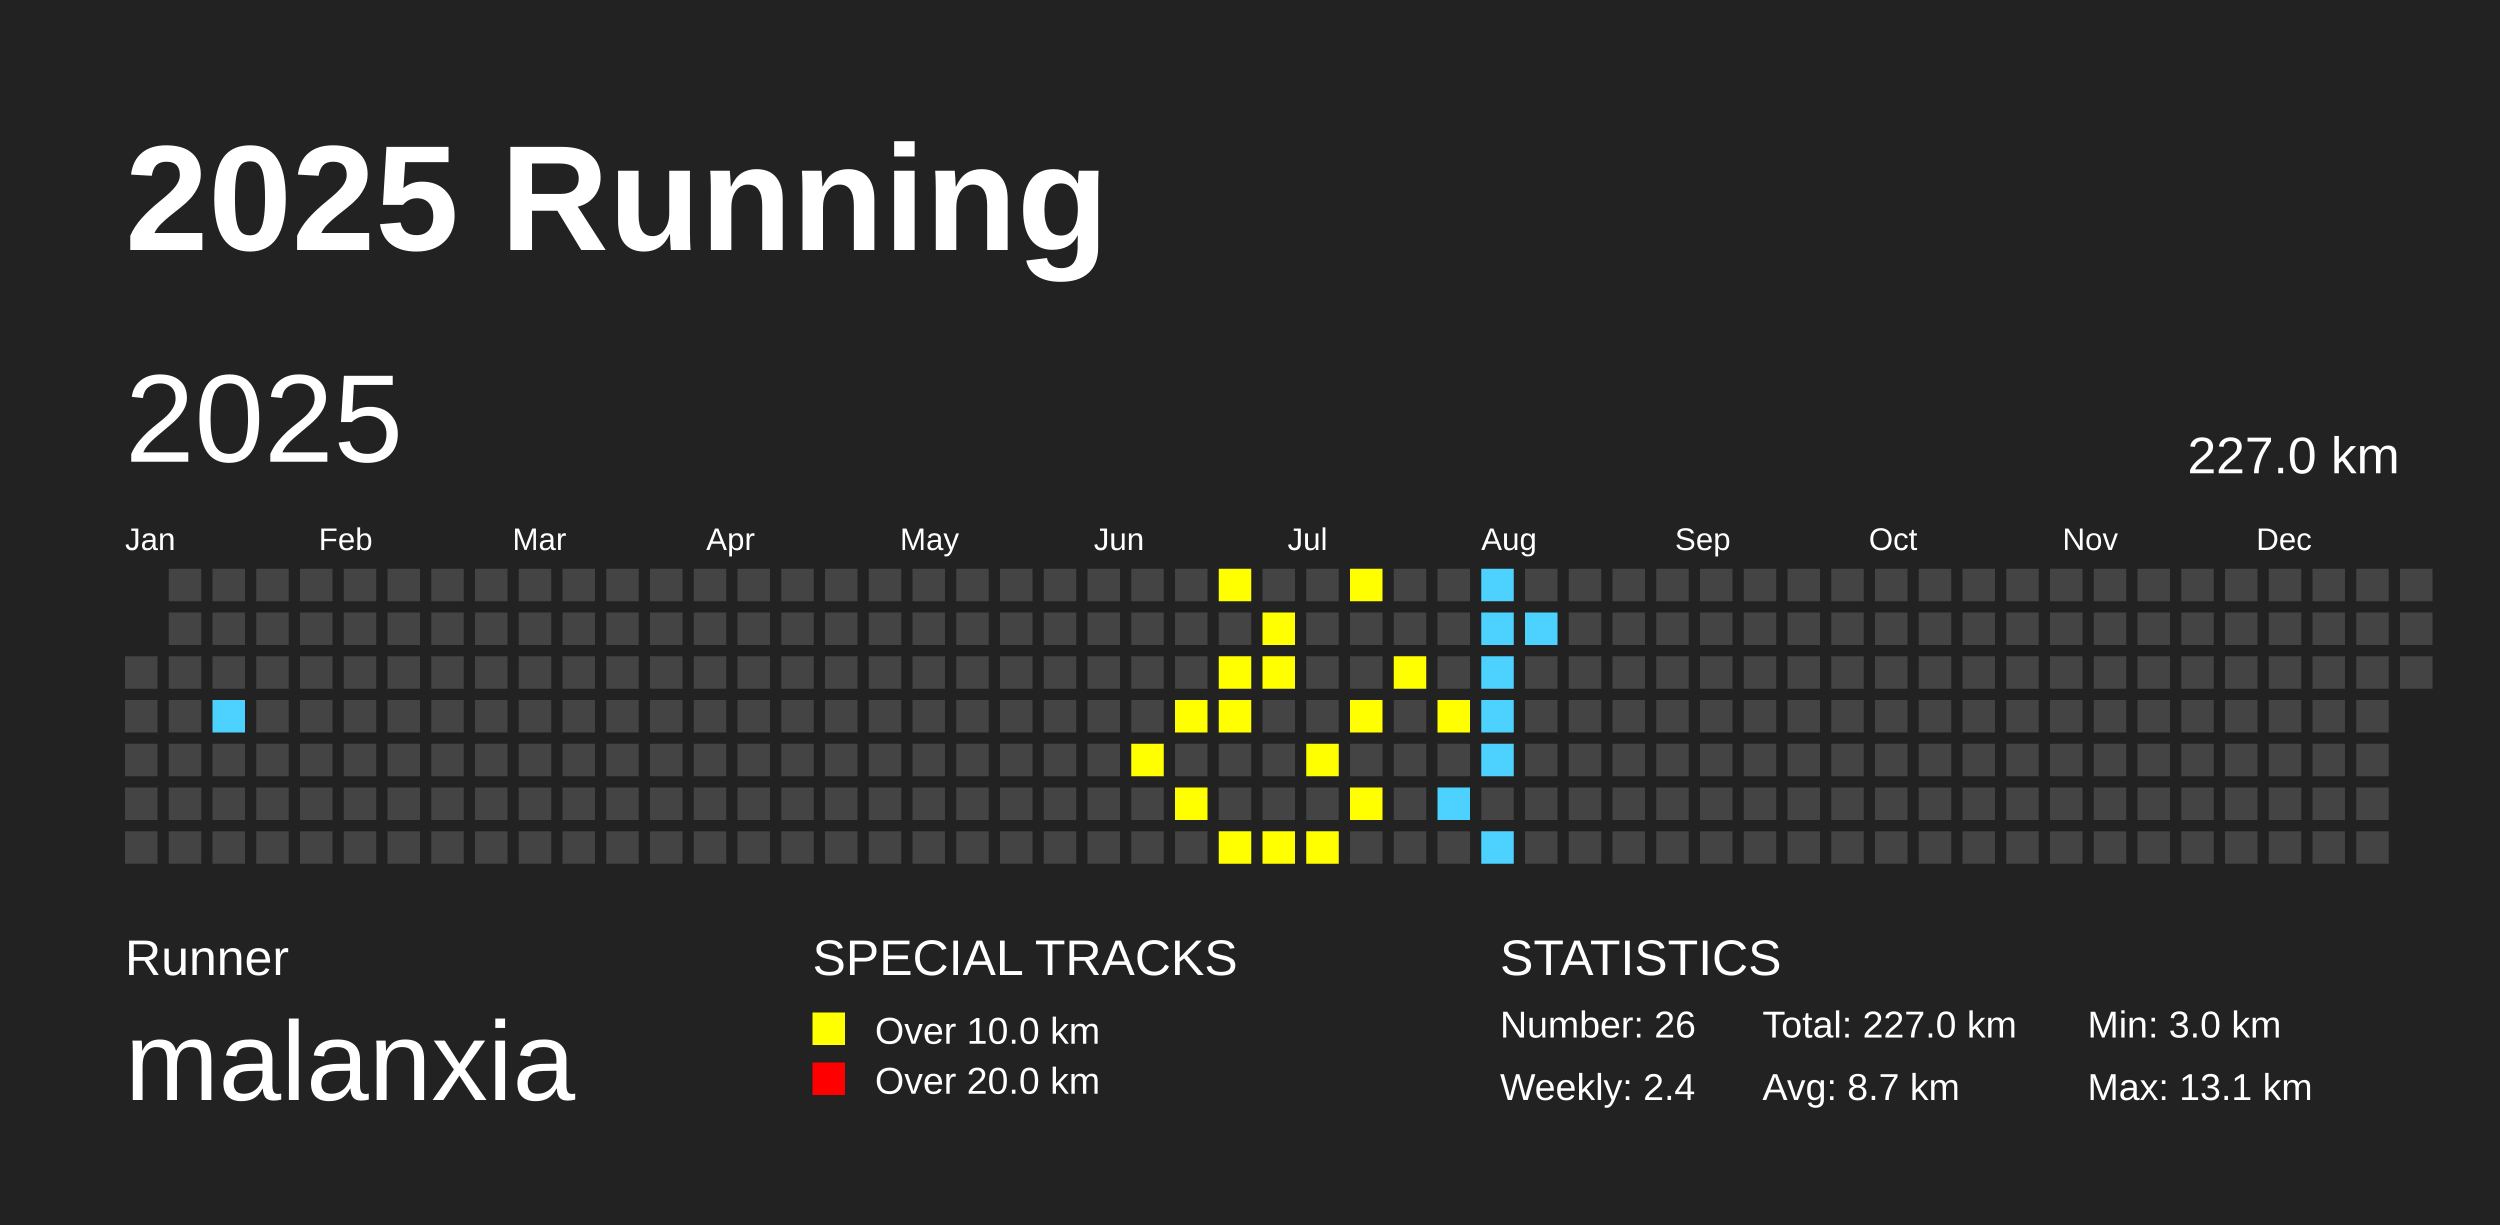
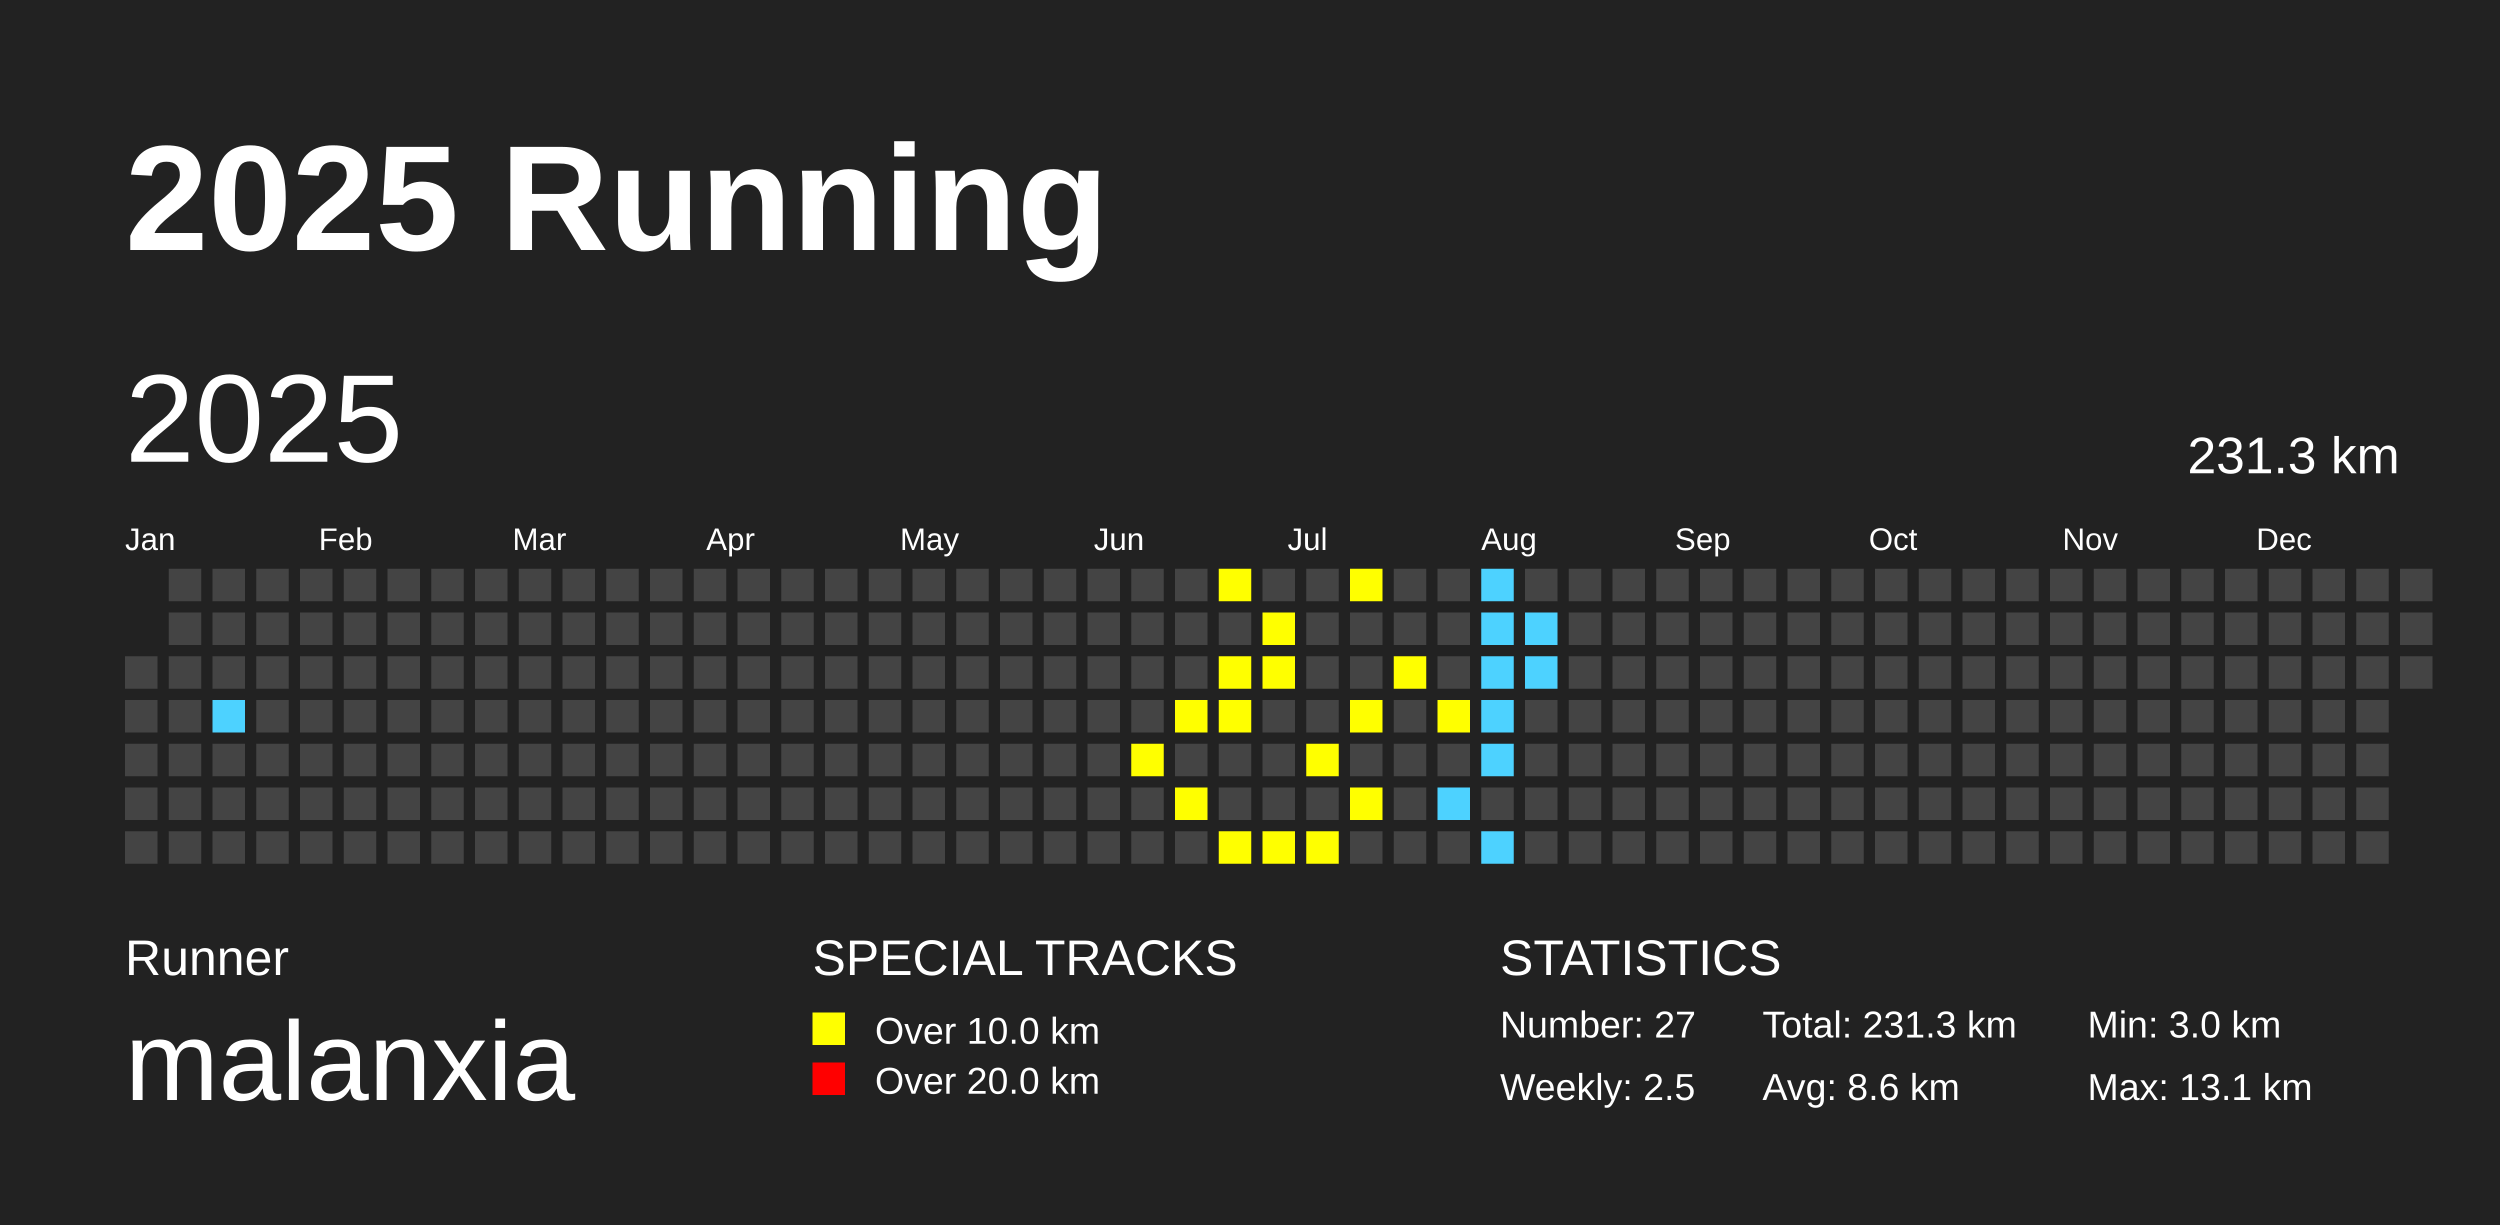
<svg xmlns="http://www.w3.org/2000/svg" baseProfile="full" height="98mm" version="1.1" viewBox="0,0,200,98" width="200mm">
  <defs />
  <rect fill="#222222" height="98" width="200" x="0" y="0" />
  <text fill="#FFFFFF" style="font-size:12px; font-family:Arial; font-weight:bold;" x="10" y="20">2025 Running</text>
  <text fill="#FFFFFF" style="font-size:4px; font-family:Arial" x="10" y="78">Runner</text>
  <text fill="#FFFFFF" style="font-size:9px; font-family:Arial" x="10" y="88">malanxia</text>
  <text fill="#FFFFFF" style="font-size:4px; font-family:Arial" x="65" y="78">SPECIAL TRACKS</text>
  <rect fill="yellow" height="2.6" width="2.6" x="65" y="81" />
  <text fill="#FFFFFF" style="font-size:3px; font-family:Arial" x="70" y="83.5">Over 10.0 km</text>
  <rect fill="red" height="2.6" width="2.6" x="65" y="85" />
  <text fill="#FFFFFF" style="font-size:3px; font-family:Arial" x="70" y="87.5">Over 20.0 km</text>
  <text fill="#FFFFFF" style="font-size:4px; font-family:Arial" x="120" y="78">STATISTICS</text>
-   <text fill="#FFFFFF" style="font-size:3px; font-family:Arial" x="120" y="83">Number: 26</text>
-   <text fill="#FFFFFF" style="font-size:3px; font-family:Arial" x="120" y="88">Weekly: 2.4</text>
-   <text fill="#FFFFFF" style="font-size:3px; font-family:Arial" x="141" y="83">Total: 227.0 km</text>
-   <text fill="#FFFFFF" style="font-size:3px; font-family:Arial" x="141" y="88">Avg: 8.7 km</text>
+   <text fill="#FFFFFF" style="font-size:3px; font-family:Arial" x="120" y="83">Number: 27</text>
+   <text fill="#FFFFFF" style="font-size:3px; font-family:Arial" x="120" y="88">Weekly: 2.5</text>
+   <text fill="#FFFFFF" style="font-size:3px; font-family:Arial" x="141" y="83">Total: 231.3 km</text>
+   <text fill="#FFFFFF" style="font-size:3px; font-family:Arial" x="141" y="88">Avg: 8.6 km</text>
  <text fill="#FFFFFF" style="font-size:3px; font-family:Arial" x="167" y="83">Min: 3.0 km</text>
  <text fill="#FFFFFF" style="font-size:3px; font-family:Arial" x="167" y="88">Max: 13.1 km</text>
  <text dominant-baseline="hanging" fill="#FFFFFF" style="font-size:10.0px; font-family:Arial;" x="10" y="30">2025</text>
-   <text dominant-baseline="hanging" fill="#FFFFFF" style="font-size:4.125px; font-family:Arial;" x="175" y="35">227.0 km</text>
+   <text dominant-baseline="hanging" fill="#FFFFFF" style="font-size:4.125px; font-family:Arial;" x="175" y="35">231.3 km</text>
  <text fill="#FFFFFF" style="font-size:2.5px; font-family:Arial" x="10.0" y="44">Jan</text>
  <text fill="#FFFFFF" style="font-size:2.5px; font-family:Arial" x="25.5" y="44">Feb</text>
  <text fill="#FFFFFF" style="font-size:2.5px; font-family:Arial" x="41.0" y="44">Mar</text>
  <text fill="#FFFFFF" style="font-size:2.5px; font-family:Arial" x="56.5" y="44">Apr</text>
  <text fill="#FFFFFF" style="font-size:2.5px; font-family:Arial" x="72.0" y="44">May</text>
  <text fill="#FFFFFF" style="font-size:2.5px; font-family:Arial" x="87.5" y="44">Jun</text>
  <text fill="#FFFFFF" style="font-size:2.5px; font-family:Arial" x="103.0" y="44">Jul</text>
  <text fill="#FFFFFF" style="font-size:2.5px; font-family:Arial" x="118.5" y="44">Aug</text>
  <text fill="#FFFFFF" style="font-size:2.5px; font-family:Arial" x="134.0" y="44">Sep</text>
  <text fill="#FFFFFF" style="font-size:2.5px; font-family:Arial" x="149.5" y="44">Oct</text>
  <text fill="#FFFFFF" style="font-size:2.5px; font-family:Arial" x="165.0" y="44">Nov</text>
  <text fill="#FFFFFF" style="font-size:2.5px; font-family:Arial" x="180.5" y="44">Dec</text>
  <rect fill="#444444" height="2.6" width="2.6" x="10.0" y="52.5" />
  <rect fill="#444444" height="2.6" width="2.6" x="10.0" y="56.0" />
  <rect fill="#444444" height="2.6" width="2.6" x="10.0" y="59.5" />
  <rect fill="#444444" height="2.6" width="2.6" x="10.0" y="63.0" />
  <rect fill="#444444" height="2.6" width="2.6" x="10.0" y="66.5" />
  <rect fill="#444444" height="2.6" width="2.6" x="13.5" y="45.5" />
  <rect fill="#444444" height="2.6" width="2.6" x="13.5" y="49.0" />
  <rect fill="#444444" height="2.6" width="2.6" x="13.5" y="52.5" />
  <rect fill="#444444" height="2.6" width="2.6" x="13.5" y="56.0" />
  <rect fill="#444444" height="2.6" width="2.6" x="13.5" y="59.5" />
  <rect fill="#444444" height="2.6" width="2.6" x="13.5" y="63.0" />
  <rect fill="#444444" height="2.6" width="2.6" x="13.5" y="66.5" />
  <rect fill="#444444" height="2.6" width="2.6" x="17.0" y="45.5" />
  <rect fill="#444444" height="2.6" width="2.6" x="17.0" y="49.0" />
  <rect fill="#444444" height="2.6" width="2.6" x="17.0" y="52.5" />
  <rect fill="#4DD2FF" height="2.6" width="2.6" x="17.0" y="56.0" />
  <rect fill="#444444" height="2.6" width="2.6" x="17.0" y="59.5" />
  <rect fill="#444444" height="2.6" width="2.6" x="17.0" y="63.0" />
  <rect fill="#444444" height="2.6" width="2.6" x="17.0" y="66.5" />
  <rect fill="#444444" height="2.6" width="2.6" x="20.5" y="45.5" />
  <rect fill="#444444" height="2.6" width="2.6" x="20.5" y="49.0" />
  <rect fill="#444444" height="2.6" width="2.6" x="20.5" y="52.5" />
  <rect fill="#444444" height="2.6" width="2.6" x="20.5" y="56.0" />
  <rect fill="#444444" height="2.6" width="2.6" x="20.5" y="59.5" />
  <rect fill="#444444" height="2.6" width="2.6" x="20.5" y="63.0" />
  <rect fill="#444444" height="2.6" width="2.6" x="20.5" y="66.5" />
  <rect fill="#444444" height="2.6" width="2.6" x="24.0" y="45.5" />
  <rect fill="#444444" height="2.6" width="2.6" x="24.0" y="49.0" />
  <rect fill="#444444" height="2.6" width="2.6" x="24.0" y="52.5" />
  <rect fill="#444444" height="2.6" width="2.6" x="24.0" y="56.0" />
  <rect fill="#444444" height="2.6" width="2.6" x="24.0" y="59.5" />
  <rect fill="#444444" height="2.6" width="2.6" x="24.0" y="63.0" />
  <rect fill="#444444" height="2.6" width="2.6" x="24.0" y="66.5" />
  <rect fill="#444444" height="2.6" width="2.6" x="27.5" y="45.5" />
  <rect fill="#444444" height="2.6" width="2.6" x="27.5" y="49.0" />
  <rect fill="#444444" height="2.6" width="2.6" x="27.5" y="52.5" />
  <rect fill="#444444" height="2.6" width="2.6" x="27.5" y="56.0" />
  <rect fill="#444444" height="2.6" width="2.6" x="27.5" y="59.5" />
  <rect fill="#444444" height="2.6" width="2.6" x="27.5" y="63.0" />
  <rect fill="#444444" height="2.6" width="2.6" x="27.5" y="66.5" />
  <rect fill="#444444" height="2.6" width="2.6" x="31.0" y="45.5" />
  <rect fill="#444444" height="2.6" width="2.6" x="31.0" y="49.0" />
  <rect fill="#444444" height="2.6" width="2.6" x="31.0" y="52.5" />
  <rect fill="#444444" height="2.6" width="2.6" x="31.0" y="56.0" />
  <rect fill="#444444" height="2.6" width="2.6" x="31.0" y="59.5" />
  <rect fill="#444444" height="2.6" width="2.6" x="31.0" y="63.0" />
  <rect fill="#444444" height="2.6" width="2.6" x="31.0" y="66.5" />
  <rect fill="#444444" height="2.6" width="2.6" x="34.5" y="45.5" />
  <rect fill="#444444" height="2.6" width="2.6" x="34.5" y="49.0" />
  <rect fill="#444444" height="2.6" width="2.6" x="34.5" y="52.5" />
  <rect fill="#444444" height="2.6" width="2.6" x="34.5" y="56.0" />
  <rect fill="#444444" height="2.6" width="2.6" x="34.5" y="59.5" />
  <rect fill="#444444" height="2.6" width="2.6" x="34.5" y="63.0" />
  <rect fill="#444444" height="2.6" width="2.6" x="34.5" y="66.5" />
  <rect fill="#444444" height="2.6" width="2.6" x="38.0" y="45.5" />
  <rect fill="#444444" height="2.6" width="2.6" x="38.0" y="49.0" />
  <rect fill="#444444" height="2.6" width="2.6" x="38.0" y="52.5" />
  <rect fill="#444444" height="2.6" width="2.6" x="38.0" y="56.0" />
  <rect fill="#444444" height="2.6" width="2.6" x="38.0" y="59.5" />
  <rect fill="#444444" height="2.6" width="2.6" x="38.0" y="63.0" />
  <rect fill="#444444" height="2.6" width="2.6" x="38.0" y="66.5" />
  <rect fill="#444444" height="2.6" width="2.6" x="41.5" y="45.5" />
  <rect fill="#444444" height="2.6" width="2.6" x="41.5" y="49.0" />
  <rect fill="#444444" height="2.6" width="2.6" x="41.5" y="52.5" />
  <rect fill="#444444" height="2.6" width="2.6" x="41.5" y="56.0" />
  <rect fill="#444444" height="2.6" width="2.6" x="41.5" y="59.5" />
  <rect fill="#444444" height="2.6" width="2.6" x="41.5" y="63.0" />
  <rect fill="#444444" height="2.6" width="2.6" x="41.5" y="66.5" />
  <rect fill="#444444" height="2.6" width="2.6" x="45.0" y="45.5" />
  <rect fill="#444444" height="2.6" width="2.6" x="45.0" y="49.0" />
  <rect fill="#444444" height="2.6" width="2.6" x="45.0" y="52.5" />
  <rect fill="#444444" height="2.6" width="2.6" x="45.0" y="56.0" />
  <rect fill="#444444" height="2.6" width="2.6" x="45.0" y="59.5" />
  <rect fill="#444444" height="2.6" width="2.6" x="45.0" y="63.0" />
  <rect fill="#444444" height="2.6" width="2.6" x="45.0" y="66.5" />
  <rect fill="#444444" height="2.6" width="2.6" x="48.5" y="45.5" />
  <rect fill="#444444" height="2.6" width="2.6" x="48.5" y="49.0" />
  <rect fill="#444444" height="2.6" width="2.6" x="48.5" y="52.5" />
  <rect fill="#444444" height="2.6" width="2.6" x="48.5" y="56.0" />
  <rect fill="#444444" height="2.6" width="2.6" x="48.5" y="59.5" />
  <rect fill="#444444" height="2.6" width="2.6" x="48.5" y="63.0" />
  <rect fill="#444444" height="2.6" width="2.6" x="48.5" y="66.5" />
  <rect fill="#444444" height="2.6" width="2.6" x="52.0" y="45.5" />
  <rect fill="#444444" height="2.6" width="2.6" x="52.0" y="49.0" />
  <rect fill="#444444" height="2.6" width="2.6" x="52.0" y="52.5" />
  <rect fill="#444444" height="2.6" width="2.6" x="52.0" y="56.0" />
  <rect fill="#444444" height="2.6" width="2.6" x="52.0" y="59.5" />
  <rect fill="#444444" height="2.6" width="2.6" x="52.0" y="63.0" />
  <rect fill="#444444" height="2.6" width="2.6" x="52.0" y="66.5" />
  <rect fill="#444444" height="2.6" width="2.6" x="55.5" y="45.5" />
  <rect fill="#444444" height="2.6" width="2.6" x="55.5" y="49.0" />
  <rect fill="#444444" height="2.6" width="2.6" x="55.5" y="52.5" />
  <rect fill="#444444" height="2.6" width="2.6" x="55.5" y="56.0" />
  <rect fill="#444444" height="2.6" width="2.6" x="55.5" y="59.5" />
  <rect fill="#444444" height="2.6" width="2.6" x="55.5" y="63.0" />
  <rect fill="#444444" height="2.6" width="2.6" x="55.5" y="66.5" />
  <rect fill="#444444" height="2.6" width="2.6" x="59.0" y="45.5" />
  <rect fill="#444444" height="2.6" width="2.6" x="59.0" y="49.0" />
  <rect fill="#444444" height="2.6" width="2.6" x="59.0" y="52.5" />
  <rect fill="#444444" height="2.6" width="2.6" x="59.0" y="56.0" />
  <rect fill="#444444" height="2.6" width="2.6" x="59.0" y="59.5" />
  <rect fill="#444444" height="2.6" width="2.6" x="59.0" y="63.0" />
  <rect fill="#444444" height="2.6" width="2.6" x="59.0" y="66.5" />
  <rect fill="#444444" height="2.6" width="2.6" x="62.5" y="45.5" />
  <rect fill="#444444" height="2.6" width="2.6" x="62.5" y="49.0" />
  <rect fill="#444444" height="2.6" width="2.6" x="62.5" y="52.5" />
  <rect fill="#444444" height="2.6" width="2.6" x="62.5" y="56.0" />
  <rect fill="#444444" height="2.6" width="2.6" x="62.5" y="59.5" />
  <rect fill="#444444" height="2.6" width="2.6" x="62.5" y="63.0" />
  <rect fill="#444444" height="2.6" width="2.6" x="62.5" y="66.5" />
  <rect fill="#444444" height="2.6" width="2.6" x="66.0" y="45.5" />
  <rect fill="#444444" height="2.6" width="2.6" x="66.0" y="49.0" />
  <rect fill="#444444" height="2.6" width="2.6" x="66.0" y="52.5" />
  <rect fill="#444444" height="2.6" width="2.6" x="66.0" y="56.0" />
  <rect fill="#444444" height="2.6" width="2.6" x="66.0" y="59.5" />
  <rect fill="#444444" height="2.6" width="2.6" x="66.0" y="63.0" />
  <rect fill="#444444" height="2.6" width="2.6" x="66.0" y="66.5" />
  <rect fill="#444444" height="2.6" width="2.6" x="69.5" y="45.5" />
  <rect fill="#444444" height="2.6" width="2.6" x="69.5" y="49.0" />
  <rect fill="#444444" height="2.6" width="2.6" x="69.5" y="52.5" />
  <rect fill="#444444" height="2.6" width="2.6" x="69.5" y="56.0" />
  <rect fill="#444444" height="2.6" width="2.6" x="69.5" y="59.5" />
  <rect fill="#444444" height="2.6" width="2.6" x="69.5" y="63.0" />
  <rect fill="#444444" height="2.6" width="2.6" x="69.5" y="66.5" />
  <rect fill="#444444" height="2.6" width="2.6" x="73.0" y="45.5" />
  <rect fill="#444444" height="2.6" width="2.6" x="73.0" y="49.0" />
  <rect fill="#444444" height="2.6" width="2.6" x="73.0" y="52.5" />
  <rect fill="#444444" height="2.6" width="2.6" x="73.0" y="56.0" />
  <rect fill="#444444" height="2.6" width="2.6" x="73.0" y="59.5" />
  <rect fill="#444444" height="2.6" width="2.6" x="73.0" y="63.0" />
  <rect fill="#444444" height="2.6" width="2.6" x="73.0" y="66.5" />
  <rect fill="#444444" height="2.6" width="2.6" x="76.5" y="45.5" />
  <rect fill="#444444" height="2.6" width="2.6" x="76.5" y="49.0" />
  <rect fill="#444444" height="2.6" width="2.6" x="76.5" y="52.5" />
  <rect fill="#444444" height="2.6" width="2.6" x="76.5" y="56.0" />
  <rect fill="#444444" height="2.6" width="2.6" x="76.5" y="59.5" />
  <rect fill="#444444" height="2.6" width="2.6" x="76.5" y="63.0" />
  <rect fill="#444444" height="2.6" width="2.6" x="76.5" y="66.5" />
  <rect fill="#444444" height="2.6" width="2.6" x="80.0" y="45.5" />
  <rect fill="#444444" height="2.6" width="2.6" x="80.0" y="49.0" />
  <rect fill="#444444" height="2.6" width="2.6" x="80.0" y="52.5" />
  <rect fill="#444444" height="2.6" width="2.6" x="80.0" y="56.0" />
  <rect fill="#444444" height="2.6" width="2.6" x="80.0" y="59.5" />
  <rect fill="#444444" height="2.6" width="2.6" x="80.0" y="63.0" />
  <rect fill="#444444" height="2.6" width="2.6" x="80.0" y="66.5" />
  <rect fill="#444444" height="2.6" width="2.6" x="83.5" y="45.5" />
  <rect fill="#444444" height="2.6" width="2.6" x="83.5" y="49.0" />
  <rect fill="#444444" height="2.6" width="2.6" x="83.5" y="52.5" />
  <rect fill="#444444" height="2.6" width="2.6" x="83.5" y="56.0" />
  <rect fill="#444444" height="2.6" width="2.6" x="83.5" y="59.5" />
  <rect fill="#444444" height="2.6" width="2.6" x="83.5" y="63.0" />
  <rect fill="#444444" height="2.6" width="2.6" x="83.5" y="66.5" />
  <rect fill="#444444" height="2.6" width="2.6" x="87.0" y="45.5" />
  <rect fill="#444444" height="2.6" width="2.6" x="87.0" y="49.0" />
  <rect fill="#444444" height="2.6" width="2.6" x="87.0" y="52.5" />
  <rect fill="#444444" height="2.6" width="2.6" x="87.0" y="56.0" />
  <rect fill="#444444" height="2.6" width="2.6" x="87.0" y="59.5" />
  <rect fill="#444444" height="2.6" width="2.6" x="87.0" y="63.0" />
  <rect fill="#444444" height="2.6" width="2.6" x="87.0" y="66.5" />
  <rect fill="#444444" height="2.6" width="2.6" x="90.5" y="45.5" />
  <rect fill="#444444" height="2.6" width="2.6" x="90.5" y="49.0" />
  <rect fill="#444444" height="2.6" width="2.6" x="90.5" y="52.5" />
  <rect fill="#444444" height="2.6" width="2.6" x="90.5" y="56.0" />
  <rect fill="yellow" height="2.6" width="2.6" x="90.5" y="59.5" />
  <rect fill="#444444" height="2.6" width="2.6" x="90.5" y="63.0" />
  <rect fill="#444444" height="2.6" width="2.6" x="90.5" y="66.5" />
  <rect fill="#444444" height="2.6" width="2.6" x="94.0" y="45.5" />
  <rect fill="#444444" height="2.6" width="2.6" x="94.0" y="49.0" />
  <rect fill="#444444" height="2.6" width="2.6" x="94.0" y="52.5" />
  <rect fill="yellow" height="2.6" width="2.6" x="94.0" y="56.0" />
  <rect fill="#444444" height="2.6" width="2.6" x="94.0" y="59.5" />
  <rect fill="yellow" height="2.6" width="2.6" x="94.0" y="63.0" />
  <rect fill="#444444" height="2.6" width="2.6" x="94.0" y="66.5" />
  <rect fill="yellow" height="2.6" width="2.6" x="97.5" y="45.5" />
  <rect fill="#444444" height="2.6" width="2.6" x="97.5" y="49.0" />
  <rect fill="yellow" height="2.6" width="2.6" x="97.5" y="52.5" />
  <rect fill="yellow" height="2.6" width="2.6" x="97.5" y="56.0" />
  <rect fill="#444444" height="2.6" width="2.6" x="97.5" y="59.5" />
  <rect fill="#444444" height="2.6" width="2.6" x="97.5" y="63.0" />
  <rect fill="yellow" height="2.6" width="2.6" x="97.5" y="66.5" />
  <rect fill="#444444" height="2.6" width="2.6" x="101.0" y="45.5" />
  <rect fill="yellow" height="2.6" width="2.6" x="101.0" y="49.0" />
  <rect fill="yellow" height="2.6" width="2.6" x="101.0" y="52.5" />
  <rect fill="#444444" height="2.6" width="2.6" x="101.0" y="56.0" />
  <rect fill="#444444" height="2.6" width="2.6" x="101.0" y="59.5" />
  <rect fill="#444444" height="2.6" width="2.6" x="101.0" y="63.0" />
  <rect fill="yellow" height="2.6" width="2.6" x="101.0" y="66.5" />
  <rect fill="#444444" height="2.6" width="2.6" x="104.5" y="45.5" />
  <rect fill="#444444" height="2.6" width="2.6" x="104.5" y="49.0" />
  <rect fill="#444444" height="2.6" width="2.6" x="104.5" y="52.5" />
  <rect fill="#444444" height="2.6" width="2.6" x="104.5" y="56.0" />
  <rect fill="yellow" height="2.6" width="2.6" x="104.5" y="59.5" />
  <rect fill="#444444" height="2.6" width="2.6" x="104.5" y="63.0" />
  <rect fill="yellow" height="2.6" width="2.6" x="104.5" y="66.5" />
  <rect fill="yellow" height="2.6" width="2.6" x="108.0" y="45.5" />
  <rect fill="#444444" height="2.6" width="2.6" x="108.0" y="49.0" />
  <rect fill="#444444" height="2.6" width="2.6" x="108.0" y="52.5" />
  <rect fill="yellow" height="2.6" width="2.6" x="108.0" y="56.0" />
  <rect fill="#444444" height="2.6" width="2.6" x="108.0" y="59.5" />
  <rect fill="yellow" height="2.6" width="2.6" x="108.0" y="63.0" />
  <rect fill="#444444" height="2.6" width="2.6" x="108.0" y="66.5" />
  <rect fill="#444444" height="2.6" width="2.6" x="111.5" y="45.5" />
  <rect fill="#444444" height="2.6" width="2.6" x="111.5" y="49.0" />
  <rect fill="yellow" height="2.6" width="2.6" x="111.5" y="52.5" />
  <rect fill="#444444" height="2.6" width="2.6" x="111.5" y="56.0" />
  <rect fill="#444444" height="2.6" width="2.6" x="111.5" y="59.5" />
  <rect fill="#444444" height="2.6" width="2.6" x="111.5" y="63.0" />
  <rect fill="#444444" height="2.6" width="2.6" x="111.5" y="66.5" />
  <rect fill="#444444" height="2.6" width="2.6" x="115.0" y="45.5" />
  <rect fill="#444444" height="2.6" width="2.6" x="115.0" y="49.0" />
  <rect fill="#444444" height="2.6" width="2.6" x="115.0" y="52.5" />
  <rect fill="yellow" height="2.6" width="2.6" x="115.0" y="56.0" />
  <rect fill="#444444" height="2.6" width="2.6" x="115.0" y="59.5" />
  <rect fill="#4DD2FF" height="2.6" width="2.6" x="115.0" y="63.0" />
  <rect fill="#444444" height="2.6" width="2.6" x="115.0" y="66.5" />
  <rect fill="#4DD2FF" height="2.6" width="2.6" x="118.5" y="45.5" />
  <rect fill="#4DD2FF" height="2.6" width="2.6" x="118.5" y="49.0" />
  <rect fill="#4DD2FF" height="2.6" width="2.6" x="118.5" y="52.5" />
  <rect fill="#4DD2FF" height="2.6" width="2.6" x="118.5" y="56.0" />
  <rect fill="#4DD2FF" height="2.6" width="2.6" x="118.5" y="59.5" />
  <rect fill="#444444" height="2.6" width="2.6" x="118.5" y="63.0" />
  <rect fill="#4DD2FF" height="2.6" width="2.6" x="118.5" y="66.5" />
  <rect fill="#444444" height="2.6" width="2.6" x="122.0" y="45.5" />
  <rect fill="#4DD2FF" height="2.6" width="2.6" x="122.0" y="49.0" />
-   <rect fill="#444444" height="2.6" width="2.6" x="122.0" y="52.5" />
+   <rect fill="#4DD2FF" height="2.6" width="2.6" x="122.0" y="52.5" />
  <rect fill="#444444" height="2.6" width="2.6" x="122.0" y="56.0" />
  <rect fill="#444444" height="2.6" width="2.6" x="122.0" y="59.5" />
  <rect fill="#444444" height="2.6" width="2.6" x="122.0" y="63.0" />
  <rect fill="#444444" height="2.6" width="2.6" x="122.0" y="66.5" />
  <rect fill="#444444" height="2.6" width="2.6" x="125.5" y="45.5" />
  <rect fill="#444444" height="2.6" width="2.6" x="125.5" y="49.0" />
  <rect fill="#444444" height="2.6" width="2.6" x="125.5" y="52.5" />
  <rect fill="#444444" height="2.6" width="2.6" x="125.5" y="56.0" />
  <rect fill="#444444" height="2.6" width="2.6" x="125.5" y="59.5" />
  <rect fill="#444444" height="2.6" width="2.6" x="125.5" y="63.0" />
  <rect fill="#444444" height="2.6" width="2.6" x="125.5" y="66.5" />
  <rect fill="#444444" height="2.6" width="2.6" x="129.0" y="45.5" />
  <rect fill="#444444" height="2.6" width="2.6" x="129.0" y="49.0" />
  <rect fill="#444444" height="2.6" width="2.6" x="129.0" y="52.5" />
  <rect fill="#444444" height="2.6" width="2.6" x="129.0" y="56.0" />
  <rect fill="#444444" height="2.6" width="2.6" x="129.0" y="59.5" />
  <rect fill="#444444" height="2.6" width="2.6" x="129.0" y="63.0" />
  <rect fill="#444444" height="2.6" width="2.6" x="129.0" y="66.5" />
  <rect fill="#444444" height="2.6" width="2.6" x="132.5" y="45.5" />
  <rect fill="#444444" height="2.6" width="2.6" x="132.5" y="49.0" />
  <rect fill="#444444" height="2.6" width="2.6" x="132.5" y="52.5" />
  <rect fill="#444444" height="2.6" width="2.6" x="132.5" y="56.0" />
  <rect fill="#444444" height="2.6" width="2.6" x="132.5" y="59.5" />
  <rect fill="#444444" height="2.6" width="2.6" x="132.5" y="63.0" />
  <rect fill="#444444" height="2.6" width="2.6" x="132.5" y="66.5" />
  <rect fill="#444444" height="2.6" width="2.6" x="136.0" y="45.5" />
  <rect fill="#444444" height="2.6" width="2.6" x="136.0" y="49.0" />
  <rect fill="#444444" height="2.6" width="2.6" x="136.0" y="52.5" />
  <rect fill="#444444" height="2.6" width="2.6" x="136.0" y="56.0" />
  <rect fill="#444444" height="2.6" width="2.6" x="136.0" y="59.5" />
  <rect fill="#444444" height="2.6" width="2.6" x="136.0" y="63.0" />
  <rect fill="#444444" height="2.6" width="2.6" x="136.0" y="66.5" />
  <rect fill="#444444" height="2.6" width="2.6" x="139.5" y="45.5" />
  <rect fill="#444444" height="2.6" width="2.6" x="139.5" y="49.0" />
  <rect fill="#444444" height="2.6" width="2.6" x="139.5" y="52.5" />
  <rect fill="#444444" height="2.6" width="2.6" x="139.5" y="56.0" />
  <rect fill="#444444" height="2.6" width="2.6" x="139.5" y="59.5" />
  <rect fill="#444444" height="2.6" width="2.6" x="139.5" y="63.0" />
  <rect fill="#444444" height="2.6" width="2.6" x="139.5" y="66.5" />
  <rect fill="#444444" height="2.6" width="2.6" x="143.0" y="45.5" />
  <rect fill="#444444" height="2.6" width="2.6" x="143.0" y="49.0" />
  <rect fill="#444444" height="2.6" width="2.6" x="143.0" y="52.5" />
  <rect fill="#444444" height="2.6" width="2.6" x="143.0" y="56.0" />
  <rect fill="#444444" height="2.6" width="2.6" x="143.0" y="59.5" />
  <rect fill="#444444" height="2.6" width="2.6" x="143.0" y="63.0" />
  <rect fill="#444444" height="2.6" width="2.6" x="143.0" y="66.5" />
  <rect fill="#444444" height="2.6" width="2.6" x="146.5" y="45.5" />
  <rect fill="#444444" height="2.6" width="2.6" x="146.5" y="49.0" />
  <rect fill="#444444" height="2.6" width="2.6" x="146.5" y="52.5" />
  <rect fill="#444444" height="2.6" width="2.6" x="146.5" y="56.0" />
  <rect fill="#444444" height="2.6" width="2.6" x="146.5" y="59.5" />
  <rect fill="#444444" height="2.6" width="2.6" x="146.5" y="63.0" />
  <rect fill="#444444" height="2.6" width="2.6" x="146.5" y="66.5" />
  <rect fill="#444444" height="2.6" width="2.6" x="150.0" y="45.5" />
  <rect fill="#444444" height="2.6" width="2.6" x="150.0" y="49.0" />
  <rect fill="#444444" height="2.6" width="2.6" x="150.0" y="52.5" />
  <rect fill="#444444" height="2.6" width="2.6" x="150.0" y="56.0" />
  <rect fill="#444444" height="2.6" width="2.6" x="150.0" y="59.5" />
  <rect fill="#444444" height="2.6" width="2.6" x="150.0" y="63.0" />
  <rect fill="#444444" height="2.6" width="2.6" x="150.0" y="66.5" />
  <rect fill="#444444" height="2.6" width="2.6" x="153.5" y="45.5" />
  <rect fill="#444444" height="2.6" width="2.6" x="153.5" y="49.0" />
  <rect fill="#444444" height="2.6" width="2.6" x="153.5" y="52.5" />
  <rect fill="#444444" height="2.6" width="2.6" x="153.5" y="56.0" />
  <rect fill="#444444" height="2.6" width="2.6" x="153.5" y="59.5" />
  <rect fill="#444444" height="2.6" width="2.6" x="153.5" y="63.0" />
  <rect fill="#444444" height="2.6" width="2.6" x="153.5" y="66.5" />
  <rect fill="#444444" height="2.6" width="2.6" x="157.0" y="45.5" />
  <rect fill="#444444" height="2.6" width="2.6" x="157.0" y="49.0" />
  <rect fill="#444444" height="2.6" width="2.6" x="157.0" y="52.5" />
  <rect fill="#444444" height="2.6" width="2.6" x="157.0" y="56.0" />
  <rect fill="#444444" height="2.6" width="2.6" x="157.0" y="59.5" />
  <rect fill="#444444" height="2.6" width="2.6" x="157.0" y="63.0" />
  <rect fill="#444444" height="2.6" width="2.6" x="157.0" y="66.5" />
  <rect fill="#444444" height="2.6" width="2.6" x="160.5" y="45.5" />
  <rect fill="#444444" height="2.6" width="2.6" x="160.5" y="49.0" />
  <rect fill="#444444" height="2.6" width="2.6" x="160.5" y="52.5" />
  <rect fill="#444444" height="2.6" width="2.6" x="160.5" y="56.0" />
  <rect fill="#444444" height="2.6" width="2.6" x="160.5" y="59.5" />
  <rect fill="#444444" height="2.6" width="2.6" x="160.5" y="63.0" />
  <rect fill="#444444" height="2.6" width="2.6" x="160.5" y="66.5" />
  <rect fill="#444444" height="2.6" width="2.6" x="164.0" y="45.5" />
  <rect fill="#444444" height="2.6" width="2.6" x="164.0" y="49.0" />
  <rect fill="#444444" height="2.6" width="2.6" x="164.0" y="52.5" />
  <rect fill="#444444" height="2.6" width="2.6" x="164.0" y="56.0" />
  <rect fill="#444444" height="2.6" width="2.6" x="164.0" y="59.5" />
  <rect fill="#444444" height="2.6" width="2.6" x="164.0" y="63.0" />
  <rect fill="#444444" height="2.6" width="2.6" x="164.0" y="66.5" />
  <rect fill="#444444" height="2.6" width="2.6" x="167.5" y="45.5" />
  <rect fill="#444444" height="2.6" width="2.6" x="167.5" y="49.0" />
  <rect fill="#444444" height="2.6" width="2.6" x="167.5" y="52.5" />
  <rect fill="#444444" height="2.6" width="2.6" x="167.5" y="56.0" />
  <rect fill="#444444" height="2.6" width="2.6" x="167.5" y="59.5" />
  <rect fill="#444444" height="2.6" width="2.6" x="167.5" y="63.0" />
  <rect fill="#444444" height="2.6" width="2.6" x="167.5" y="66.5" />
  <rect fill="#444444" height="2.6" width="2.6" x="171.0" y="45.5" />
  <rect fill="#444444" height="2.6" width="2.6" x="171.0" y="49.0" />
  <rect fill="#444444" height="2.6" width="2.6" x="171.0" y="52.5" />
  <rect fill="#444444" height="2.6" width="2.6" x="171.0" y="56.0" />
  <rect fill="#444444" height="2.6" width="2.6" x="171.0" y="59.5" />
  <rect fill="#444444" height="2.6" width="2.6" x="171.0" y="63.0" />
  <rect fill="#444444" height="2.6" width="2.6" x="171.0" y="66.5" />
  <rect fill="#444444" height="2.6" width="2.6" x="174.5" y="45.5" />
  <rect fill="#444444" height="2.6" width="2.6" x="174.5" y="49.0" />
  <rect fill="#444444" height="2.6" width="2.6" x="174.5" y="52.5" />
  <rect fill="#444444" height="2.6" width="2.6" x="174.5" y="56.0" />
  <rect fill="#444444" height="2.6" width="2.6" x="174.5" y="59.5" />
  <rect fill="#444444" height="2.6" width="2.6" x="174.5" y="63.0" />
  <rect fill="#444444" height="2.6" width="2.6" x="174.5" y="66.5" />
  <rect fill="#444444" height="2.6" width="2.6" x="178.0" y="45.5" />
  <rect fill="#444444" height="2.6" width="2.6" x="178.0" y="49.0" />
  <rect fill="#444444" height="2.6" width="2.6" x="178.0" y="52.5" />
  <rect fill="#444444" height="2.6" width="2.6" x="178.0" y="56.0" />
  <rect fill="#444444" height="2.6" width="2.6" x="178.0" y="59.5" />
  <rect fill="#444444" height="2.6" width="2.6" x="178.0" y="63.0" />
  <rect fill="#444444" height="2.6" width="2.6" x="178.0" y="66.5" />
  <rect fill="#444444" height="2.6" width="2.6" x="181.5" y="45.5" />
  <rect fill="#444444" height="2.6" width="2.6" x="181.5" y="49.0" />
  <rect fill="#444444" height="2.6" width="2.6" x="181.5" y="52.5" />
  <rect fill="#444444" height="2.6" width="2.6" x="181.5" y="56.0" />
  <rect fill="#444444" height="2.6" width="2.6" x="181.5" y="59.5" />
  <rect fill="#444444" height="2.6" width="2.6" x="181.5" y="63.0" />
  <rect fill="#444444" height="2.6" width="2.6" x="181.5" y="66.5" />
  <rect fill="#444444" height="2.6" width="2.6" x="185.0" y="45.5" />
  <rect fill="#444444" height="2.6" width="2.6" x="185.0" y="49.0" />
  <rect fill="#444444" height="2.6" width="2.6" x="185.0" y="52.5" />
  <rect fill="#444444" height="2.6" width="2.6" x="185.0" y="56.0" />
  <rect fill="#444444" height="2.6" width="2.6" x="185.0" y="59.5" />
  <rect fill="#444444" height="2.6" width="2.6" x="185.0" y="63.0" />
  <rect fill="#444444" height="2.6" width="2.6" x="185.0" y="66.5" />
  <rect fill="#444444" height="2.6" width="2.6" x="188.5" y="45.5" />
  <rect fill="#444444" height="2.6" width="2.6" x="188.5" y="49.0" />
  <rect fill="#444444" height="2.6" width="2.6" x="188.5" y="52.5" />
  <rect fill="#444444" height="2.6" width="2.6" x="188.5" y="56.0" />
  <rect fill="#444444" height="2.6" width="2.6" x="188.5" y="59.5" />
  <rect fill="#444444" height="2.6" width="2.6" x="188.5" y="63.0" />
  <rect fill="#444444" height="2.6" width="2.6" x="188.5" y="66.5" />
  <rect fill="#444444" height="2.6" width="2.6" x="192.0" y="45.5" />
  <rect fill="#444444" height="2.6" width="2.6" x="192.0" y="49.0" />
  <rect fill="#444444" height="2.6" width="2.6" x="192.0" y="52.5" />
</svg>
